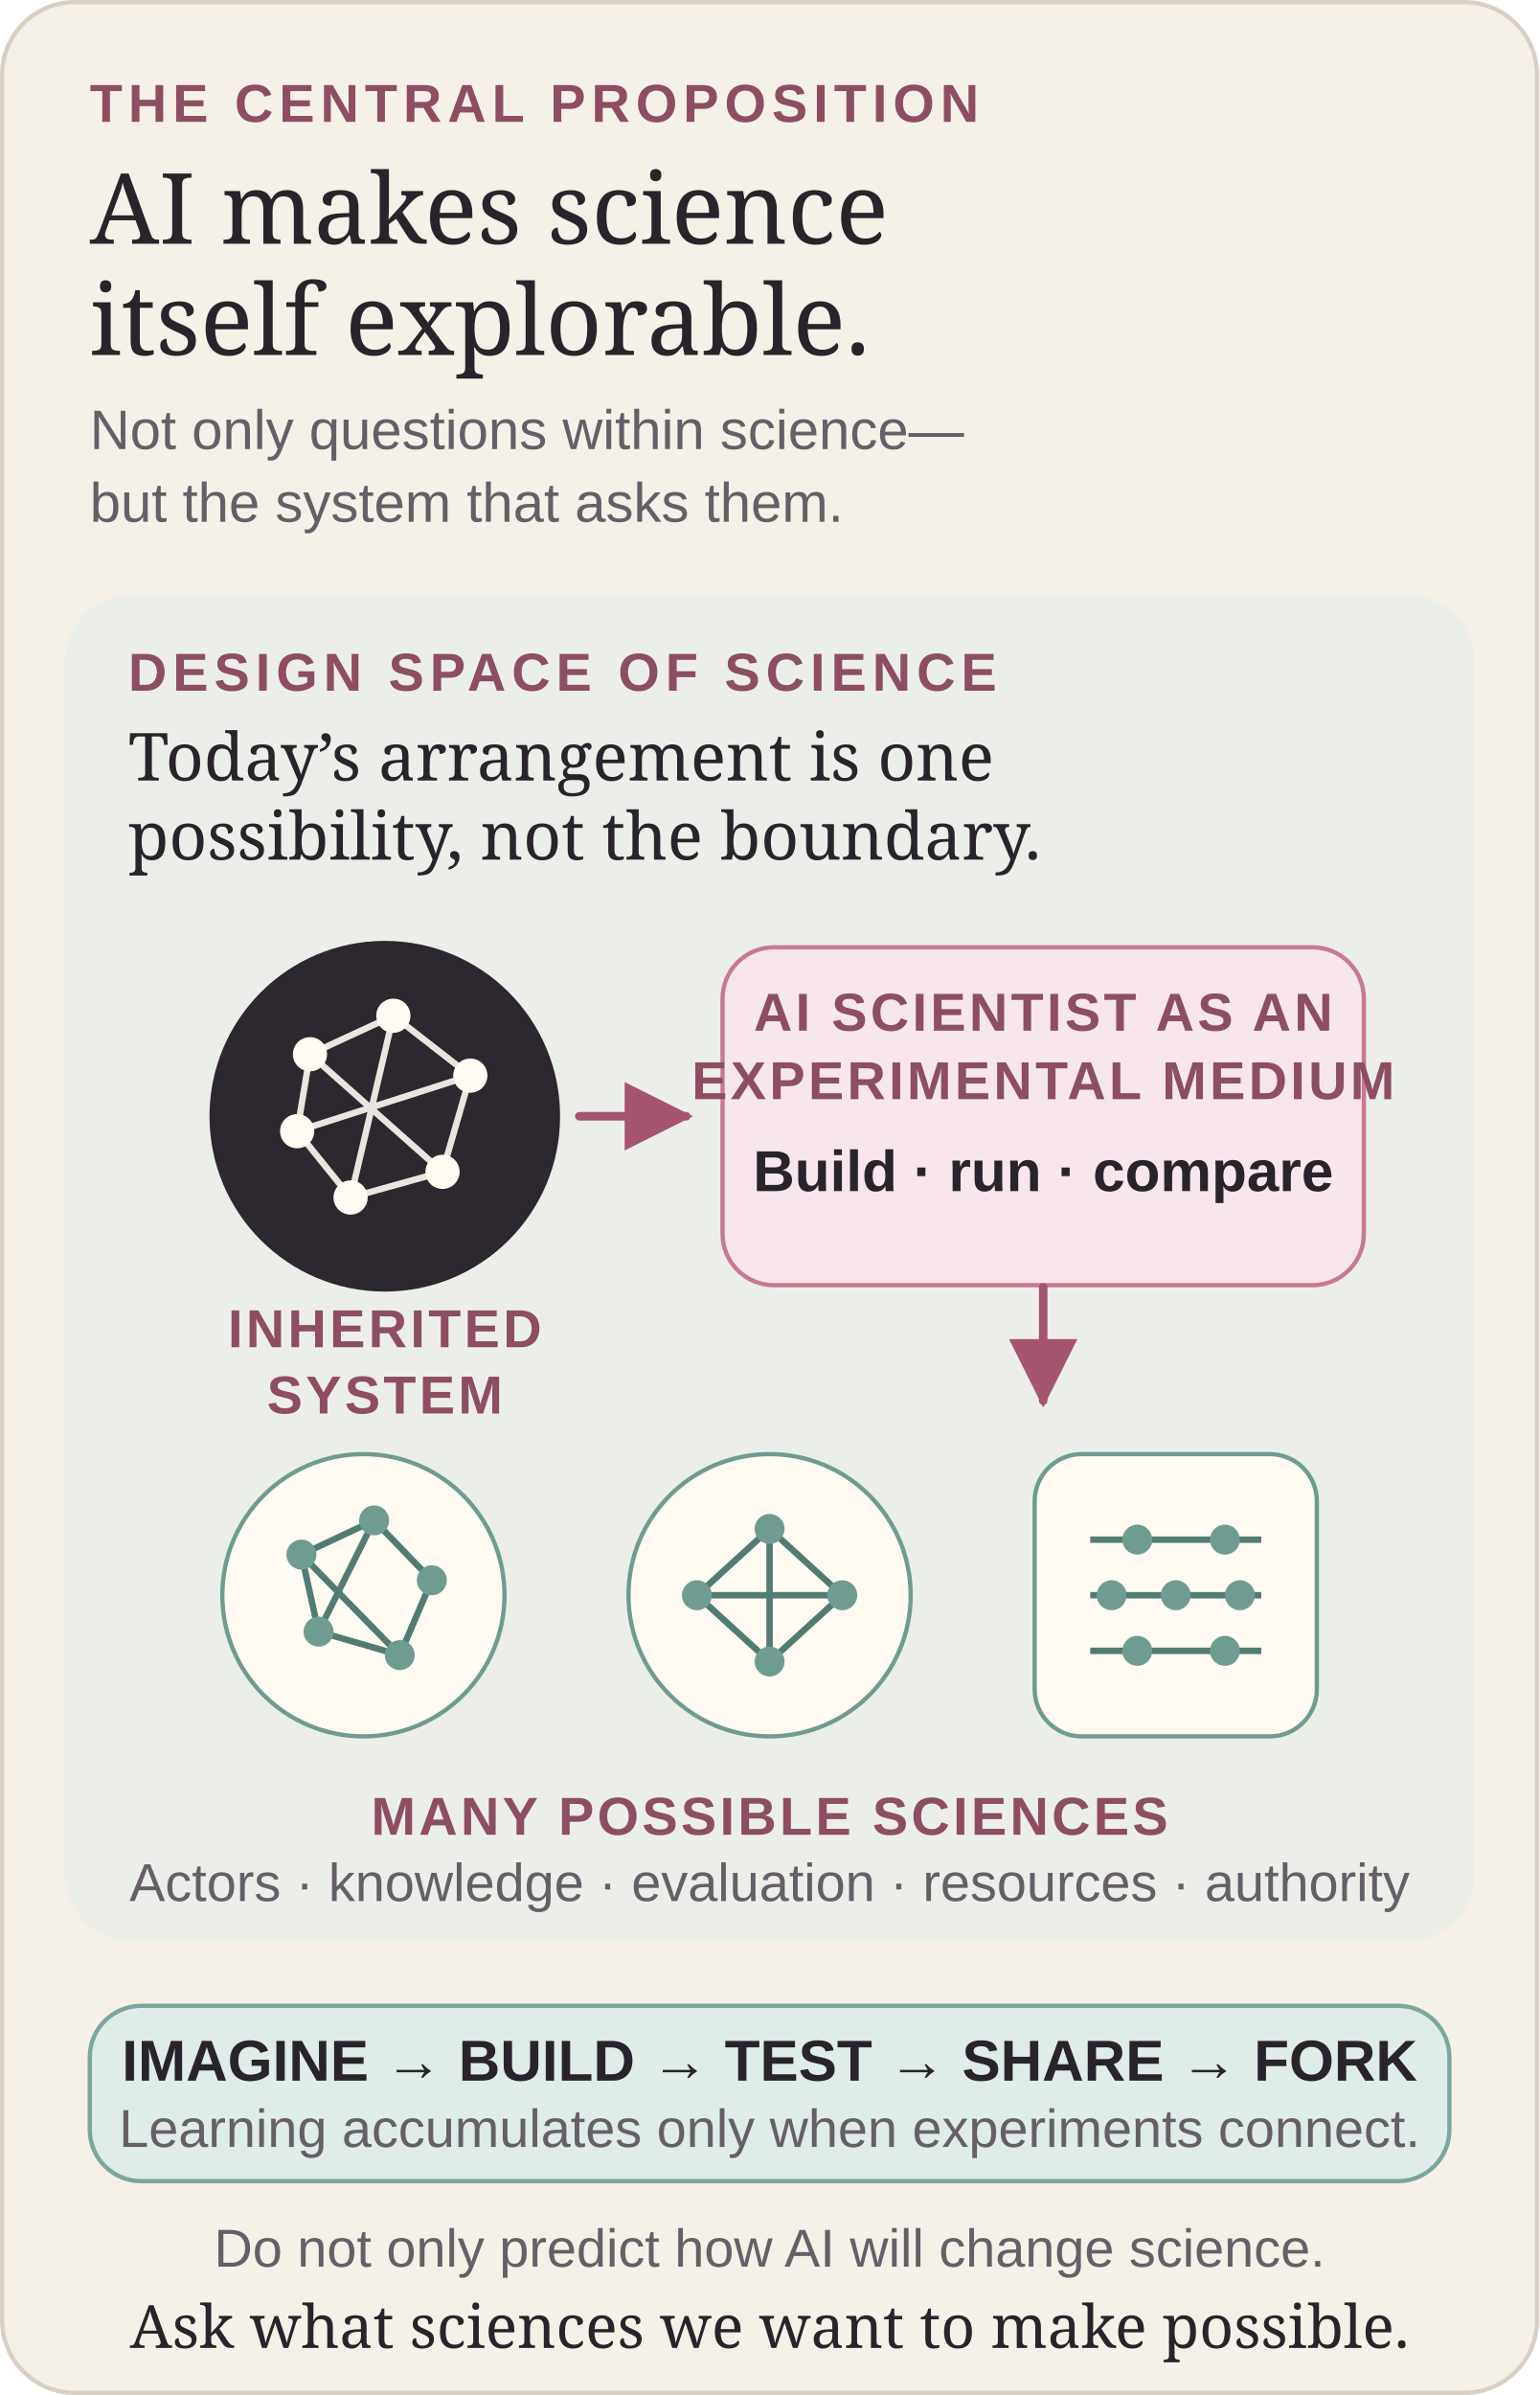
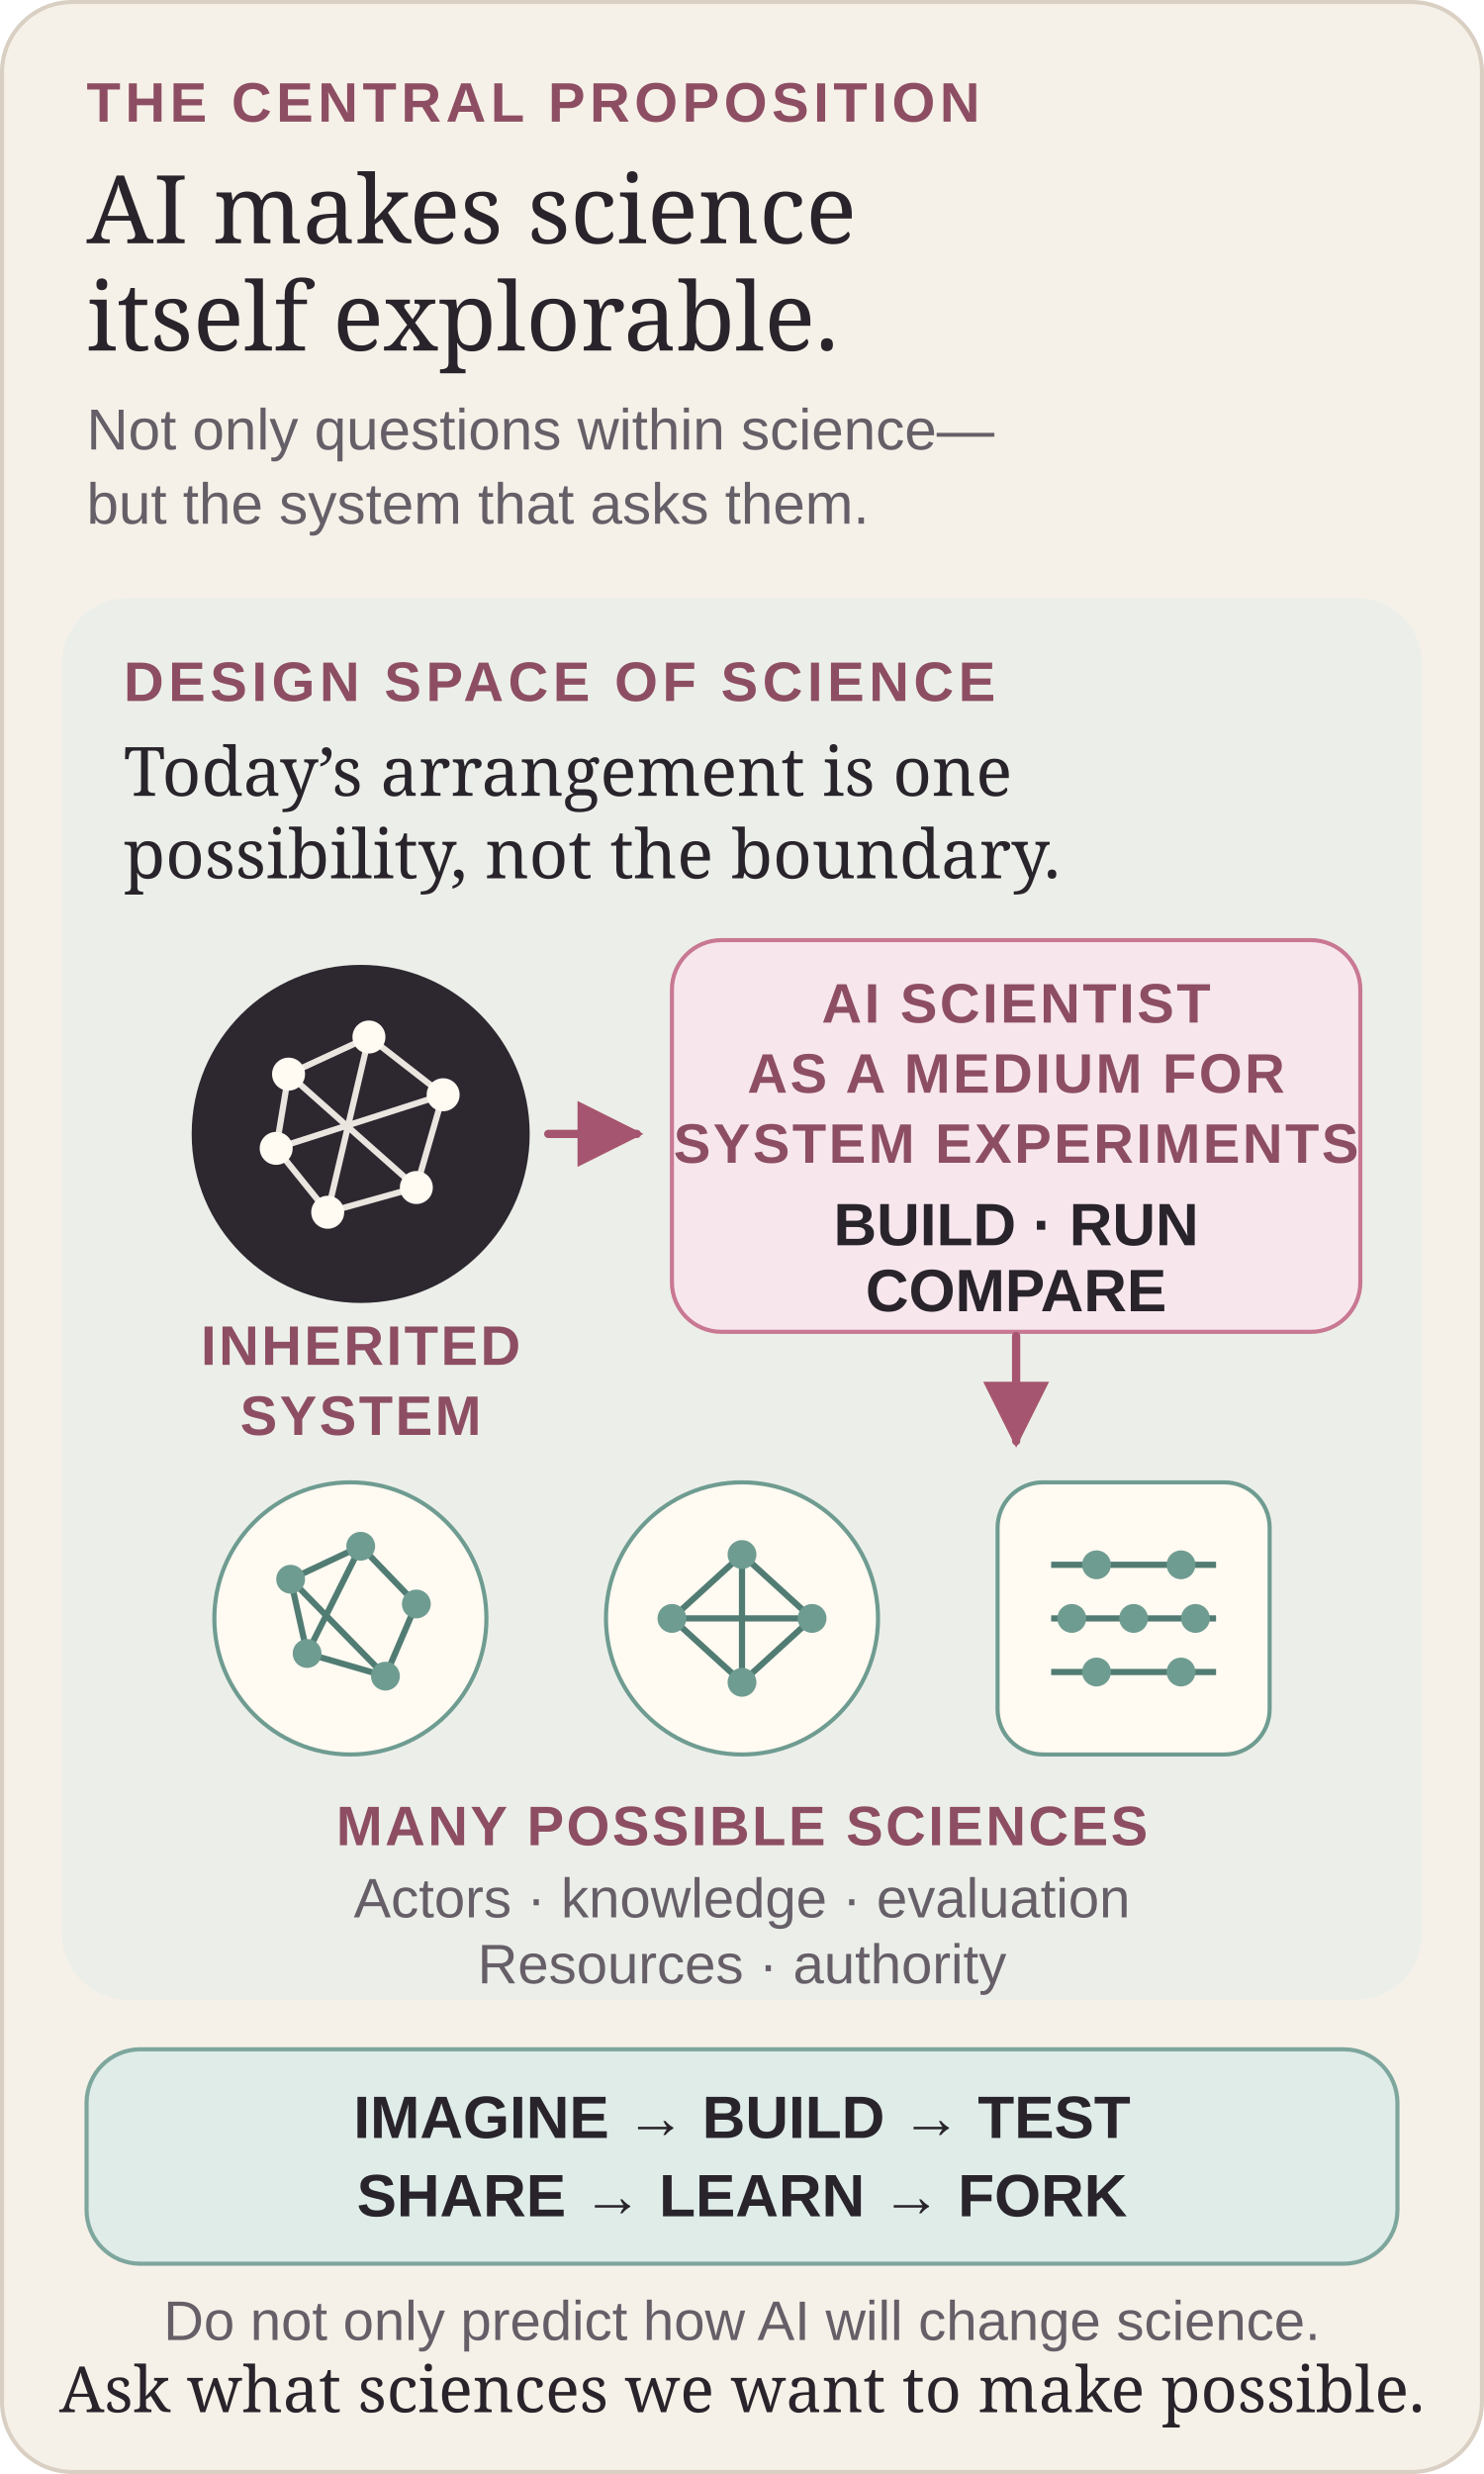
- <svg xmlns="http://www.w3.org/2000/svg" viewBox="0 0 720 1120" role="img" aria-labelledby="title desc">
+ <svg xmlns="http://www.w3.org/2000/svg" viewBox="0 0 720 1200" role="img" aria-labelledby="title desc">
  <defs>
    <marker id="arrowRose" viewBox="0 0 10 10" refX="9" refY="5" markerWidth="8" markerHeight="8" orient="auto">
      <path d="M0 0L10 5L0 10Z" fill="#a55570" />
    </marker>
    <style>
      .display{font:500 46px Georgia,serif;fill:#29242b}
-       .subtitle{font:400 26px Arial,sans-serif;fill:#655f68}
-       .kicker{font:700 25px Arial,sans-serif;letter-spacing:2.7px;fill:#8d4e63}
-       .section{font:500 31px Georgia,serif;fill:#29242b}
-       .label{font:700 27px Arial,sans-serif;fill:#29242b}
-       .small{font:400 25px Arial,sans-serif;fill:#665f68}
-       .micro{font:700 25px Arial,sans-serif;letter-spacing:1.5px;fill:#8d4e63}
+       .subtitle{font:400 28px Arial,sans-serif;fill:#655f68}
+       .kicker{font:700 27px Arial,sans-serif;letter-spacing:2.2px;fill:#8d4e63}
+       .section{font:500 33px Georgia,serif;fill:#29242b}
+       .label{font:700 29px Arial,sans-serif;fill:#29242b}
+       .small{font:400 27px Arial,sans-serif;fill:#665f68}
+       .micro{font:700 27px Arial,sans-serif;letter-spacing:1.2px;fill:#8d4e63}
      .cream{fill:#fffaf2}
      .dark{fill:#2d2730}
      .rose-line{fill:none;stroke:#a55570;stroke-width:4;stroke-linecap:round;marker-end:url(#arrowRose)}
      .network{fill:none;stroke:#fffaf2;stroke-width:3;opacity:.9}
      .network-dark{fill:none;stroke:#3e6e65;stroke-width:3;opacity:.9}
    </style>
  </defs>
-   <rect x="1" y="1" width="718" height="1118" rx="34" fill="#f6f1e8" stroke="#d9d0c3" stroke-width="2" />
-   <text x="42" y="57" class="kicker">THE CENTRAL PROPOSITION</text>
-   <text x="42" y="114" class="display">AI makes science</text>
-   <text x="42" y="166" class="display">itself explorable.</text>
-   <text x="42" y="210" class="subtitle">Not only questions within science—</text>
-   <text x="42" y="244" class="subtitle">but the system that asks them.</text>
-   <rect x="30" y="278" width="660" height="630" rx="32" fill="#ecefe9" />
-   <text x="60" y="323" class="kicker" fill="#557f76">DESIGN SPACE OF SCIENCE</text>
-   <text x="60" y="365" class="section">Today’s arrangement is one</text>
-   <text x="60" y="402" class="section">possibility, not the boundary.</text>
-   <circle cx="180" cy="522" r="82" class="dark" />
-   <path d="M145 493L184 475L220 503L207 548L164 560L139 529Z M145 493L207 548 M184 475L164 560 M220 503L139 529" class="network" />
-   <circle cx="145" cy="493" r="8" class="cream" />
-   <circle cx="184" cy="475" r="8" class="cream" />
-   <circle cx="220" cy="503" r="8" class="cream" />
-   <circle cx="207" cy="548" r="8" class="cream" />
-   <circle cx="164" cy="560" r="8" class="cream" />
-   <circle cx="139" cy="529" r="8" class="cream" />
-   <text x="180" y="630" text-anchor="middle" class="micro">INHERITED</text>
-   <text x="180" y="661" text-anchor="middle" class="micro">SYSTEM</text>
-   <path d="M271 522H321" class="rose-line" />
-   <rect x="338" y="443" width="300" height="158" rx="24" fill="#f7e7ed" stroke="#c97894" stroke-width="2" />
-   <text x="488" y="482" text-anchor="middle" class="micro">AI SCIENTIST AS AN</text>
-   <text x="488" y="514" text-anchor="middle" class="micro">EXPERIMENTAL MEDIUM</text>
-   <text x="488" y="557" text-anchor="middle" class="label">Build · run · compare</text>
-   <path d="M488 602V655" class="rose-line" />
-   <circle cx="170" cy="746" r="66" fill="#fffaf2" stroke="#6f9c91" stroke-width="2" />
-   <path d="M141 727L175 711L202 739L187 774L149 763Z M141 727L187 774 M175 711L149 763" class="network-dark" />
-   <circle cx="141" cy="727" r="7" fill="#6f9c91" />
-   <circle cx="175" cy="711" r="7" fill="#6f9c91" />
-   <circle cx="202" cy="739" r="7" fill="#6f9c91" />
-   <circle cx="187" cy="774" r="7" fill="#6f9c91" />
-   <circle cx="149" cy="763" r="7" fill="#6f9c91" />
-   <rect x="294" y="680" width="132" height="132" rx="66" fill="#fffaf2" stroke="#6f9c91" stroke-width="2" />
-   <path d="M326 746H394M360 715V777M326 746L360 715L394 746L360 777Z" class="network-dark" />
-   <circle cx="326" cy="746" r="7" fill="#6f9c91" />
-   <circle cx="394" cy="746" r="7" fill="#6f9c91" />
-   <circle cx="360" cy="715" r="7" fill="#6f9c91" />
-   <circle cx="360" cy="777" r="7" fill="#6f9c91" />
-   <rect x="484" y="680" width="132" height="132" rx="22" fill="#fffaf2" stroke="#6f9c91" stroke-width="2" />
-   <path d="M510 720H590M510 746H590M510 772H590" class="network-dark" />
-   <circle cx="532" cy="720" r="7" fill="#6f9c91" />
-   <circle cx="573" cy="720" r="7" fill="#6f9c91" />
-   <circle cx="520" cy="746" r="7" fill="#6f9c91" />
-   <circle cx="550" cy="746" r="7" fill="#6f9c91" />
-   <circle cx="580" cy="746" r="7" fill="#6f9c91" />
-   <circle cx="532" cy="772" r="7" fill="#6f9c91" />
-   <circle cx="573" cy="772" r="7" fill="#6f9c91" />
-   <text x="360" y="858" text-anchor="middle" class="micro">MANY POSSIBLE SCIENCES</text>
-   <text x="360" y="889" text-anchor="middle" class="small">Actors · knowledge · evaluation · resources · authority</text>
-   <rect x="42" y="938" width="636" height="82" rx="24" fill="#dfece8" stroke="#7da69d" stroke-width="2" />
-   <text x="360" y="973" text-anchor="middle" class="label">IMAGINE → BUILD → TEST → SHARE → FORK</text>
-   <text x="360" y="1004" text-anchor="middle" class="small">Learning accumulates only when experiments connect.</text>
-   <text x="360" y="1060" text-anchor="middle" class="small">Do not only predict how AI will change science.</text>
-   <text x="360" y="1098" text-anchor="middle" style="font:500 28px Georgia,serif;fill:#29242b">Ask what sciences we want to make possible.</text>
+   <rect x="1" y="1" width="718" height="1198" rx="34" fill="#f6f1e8" stroke="#d9d0c3" stroke-width="2" />
+   <text x="42" y="59" class="kicker">THE CENTRAL PROPOSITION</text>
+   <text x="42" y="118" class="display">AI makes science</text>
+   <text x="42" y="170" class="display">itself explorable.</text>
+   <text x="42" y="218" class="subtitle">Not only questions within science—</text>
+   <text x="42" y="254" class="subtitle">but the system that asks them.</text>
+   <rect x="30" y="290" width="660" height="680" rx="32" fill="#ecefe9" />
+   <text x="60" y="340" class="kicker" fill="#557f76">DESIGN SPACE OF SCIENCE</text>
+   <text x="60" y="386" class="section">Today’s arrangement is one</text>
+   <text x="60" y="426" class="section">possibility, not the boundary.</text>
+   <circle cx="175" cy="550" r="82" class="dark" />
+   <path d="M140 521L179 503L215 531L202 576L159 588L134 557Z M140 521L202 576 M179 503L159 588 M215 531L134 557" class="network" />
+   <circle cx="140" cy="521" r="8" class="cream" />
+   <circle cx="179" cy="503" r="8" class="cream" />
+   <circle cx="215" cy="531" r="8" class="cream" />
+   <circle cx="202" cy="576" r="8" class="cream" />
+   <circle cx="159" cy="588" r="8" class="cream" />
+   <circle cx="134" cy="557" r="8" class="cream" />
+   <text x="175" y="662" text-anchor="middle" class="micro">INHERITED</text>
+   <text x="175" y="696" text-anchor="middle" class="micro">SYSTEM</text>
+   <path d="M266 550H309" class="rose-line" />
+   <rect x="326" y="456" width="334" height="190" rx="24" fill="#f7e7ed" stroke="#c97894" stroke-width="2" />
+   <text x="493" y="496" text-anchor="middle" class="micro">AI SCIENTIST</text>
+   <text x="493" y="530" text-anchor="middle" class="micro">AS A MEDIUM FOR</text>
+   <text x="493" y="564" text-anchor="middle" class="micro">SYSTEM EXPERIMENTS</text>
+   <text x="493" y="604" text-anchor="middle" class="label">BUILD · RUN</text>
+   <text x="493" y="636" text-anchor="middle" class="label">COMPARE</text>
+   <path d="M493 648V699" class="rose-line" />
+   <circle cx="170" cy="785" r="66" fill="#fffaf2" stroke="#6f9c91" stroke-width="2" />
+   <path d="M141 766L175 750L202 778L187 813L149 802Z M141 766L187 813 M175 750L149 802" class="network-dark" />
+   <circle cx="141" cy="766" r="7" fill="#6f9c91" />
+   <circle cx="175" cy="750" r="7" fill="#6f9c91" />
+   <circle cx="202" cy="778" r="7" fill="#6f9c91" />
+   <circle cx="187" cy="813" r="7" fill="#6f9c91" />
+   <circle cx="149" cy="802" r="7" fill="#6f9c91" />
+   <rect x="294" y="719" width="132" height="132" rx="66" fill="#fffaf2" stroke="#6f9c91" stroke-width="2" />
+   <path d="M326 785H394M360 754V816M326 785L360 754L394 785L360 816Z" class="network-dark" />
+   <circle cx="326" cy="785" r="7" fill="#6f9c91" />
+   <circle cx="394" cy="785" r="7" fill="#6f9c91" />
+   <circle cx="360" cy="754" r="7" fill="#6f9c91" />
+   <circle cx="360" cy="816" r="7" fill="#6f9c91" />
+   <rect x="484" y="719" width="132" height="132" rx="22" fill="#fffaf2" stroke="#6f9c91" stroke-width="2" />
+   <path d="M510 759H590M510 785H590M510 811H590" class="network-dark" />
+   <circle cx="532" cy="759" r="7" fill="#6f9c91" />
+   <circle cx="573" cy="759" r="7" fill="#6f9c91" />
+   <circle cx="520" cy="785" r="7" fill="#6f9c91" />
+   <circle cx="550" cy="785" r="7" fill="#6f9c91" />
+   <circle cx="580" cy="785" r="7" fill="#6f9c91" />
+   <circle cx="532" cy="811" r="7" fill="#6f9c91" />
+   <circle cx="573" cy="811" r="7" fill="#6f9c91" />
+   <text x="360" y="895" text-anchor="middle" class="micro">MANY POSSIBLE SCIENCES</text>
+   <text x="360" y="930" text-anchor="middle" class="small">Actors · knowledge · evaluation</text>
+   <text x="360" y="962" text-anchor="middle" class="small">Resources · authority</text>
+   <rect x="42" y="994" width="636" height="104" rx="26" fill="#dfece8" stroke="#7da69d" stroke-width="2" />
+   <text x="360" y="1037" text-anchor="middle" class="label">IMAGINE → BUILD → TEST</text>
+   <text x="360" y="1075" text-anchor="middle" class="label">SHARE → LEARN → FORK</text>
+   <text x="360" y="1135" text-anchor="middle" class="small">Do not only predict how AI will change science.</text>
+   <text x="360" y="1170" text-anchor="middle" style="font:500 31px Georgia,serif;fill:#29242b">Ask what sciences we want to make possible.</text>
</svg>
